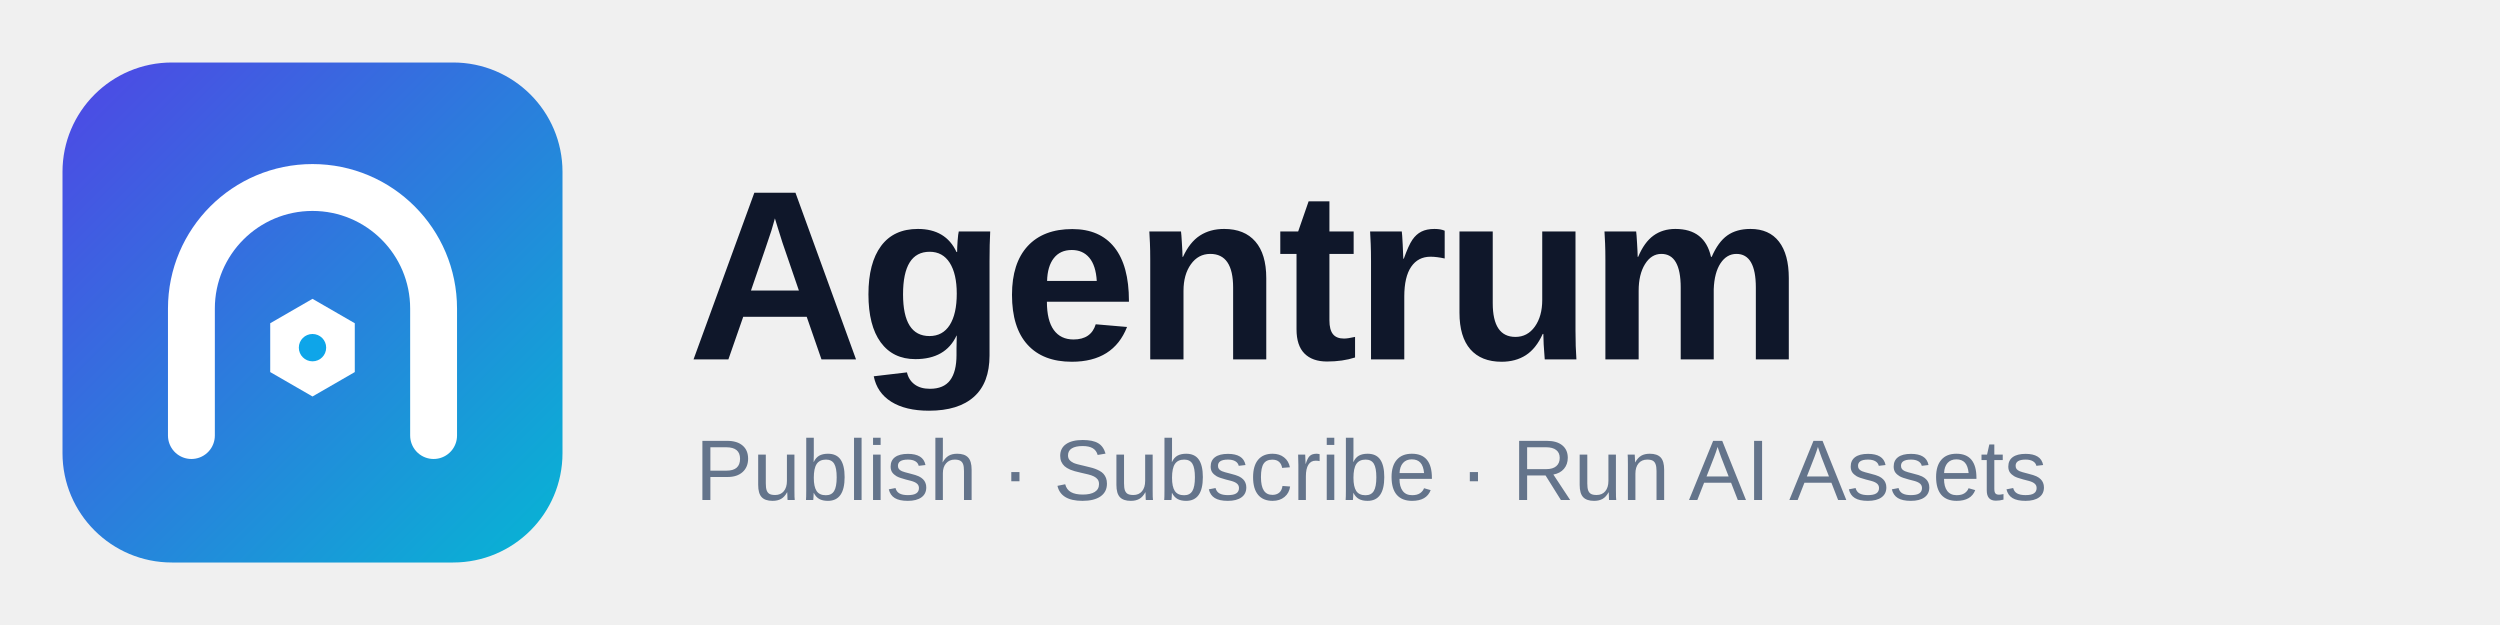
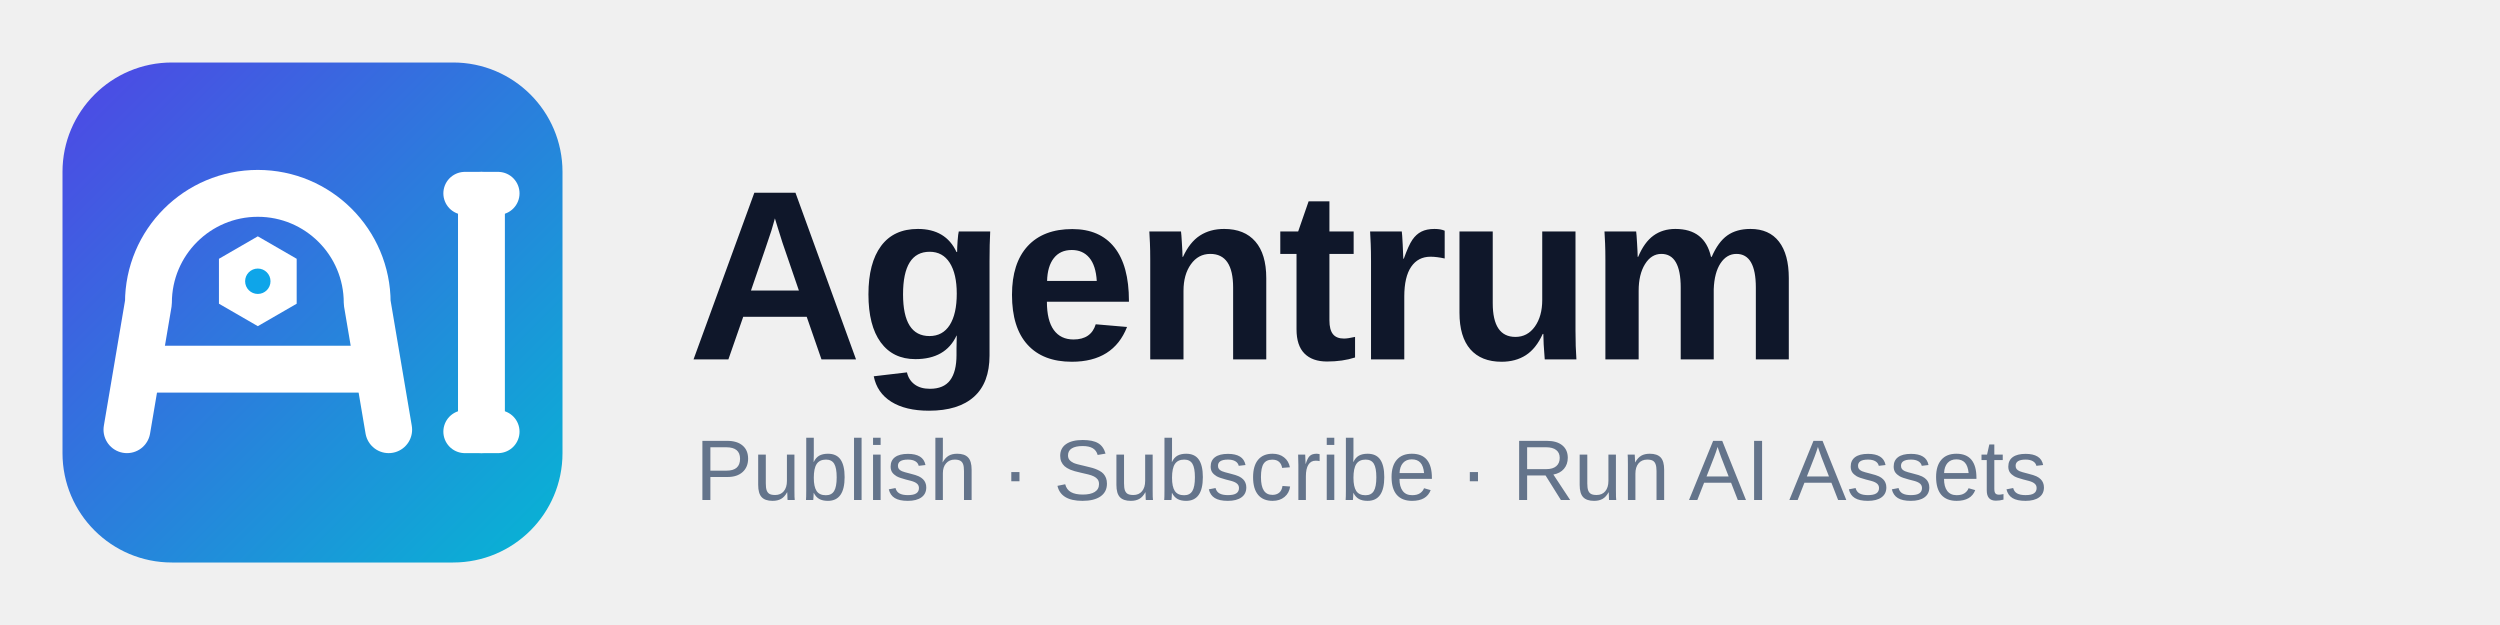
<svg xmlns="http://www.w3.org/2000/svg" viewBox="0 0 640 160" width="640" height="160">
  <defs>
    <linearGradient id="bg2" x1="0" y1="0" x2="1" y2="1">
      <stop offset="0" stop-color="#4F46E5" />
      <stop offset="1" stop-color="#06B6D4" />
    </linearGradient>
  </defs>
  <g transform="translate(16,16) scale(0.25)">
    <rect width="512" height="512" rx="112" fill="url(#bg2)" />
-     <path d="M132 382 L132 252 A124 124 0 0 1 380 252 L380 382" fill="none" stroke="#fff" stroke-width="48" stroke-linecap="round" stroke-linejoin="round" />
-     <polygon points="256,242 299.3,267 299.3,317 256,342 212.7,317 212.7,267" fill="#fff" />
-     <circle cx="256" cy="292" r="14" fill="#0EA5E9" />
+     <g fill="none" stroke="#fff" stroke-width="48" stroke-linecap="round" stroke-linejoin="round">
+       <path d="M66 376 L88 246 A112 112 0 0 1 312 246 L334 376" />
+       <path d="M80 314 L320 314" stroke-linecap="butt" />
+     </g>
+     <polygon points="200,178 239.8,201 239.8,247 200,270 160.2,247 160.2,201" fill="#fff" />
+     <circle cx="200" cy="224" r="13" fill="#0EA5E9" />
+     <g fill="none" stroke="#fff" stroke-linecap="round">
+       <path d="M429 136 L429 376" stroke-width="48" />
+       <path d="M412 134 L446 134" stroke-width="44" />
+       <path d="M412 378 L446 378" stroke-width="44" />
+     </g>
  </g>
  <text x="176" y="92" font-family="-apple-system, 'Segoe UI', 'Helvetica Neue', Arial, sans-serif" font-size="62" font-weight="700" fill="#0F172A" letter-spacing="-1">Agentrum</text>
  <text x="178" y="128" font-family="-apple-system, 'Segoe UI', 'Helvetica Neue', Arial, sans-serif" font-size="22" fill="#64748B">Publish · Subscribe · Run AI Assets</text>
</svg>
